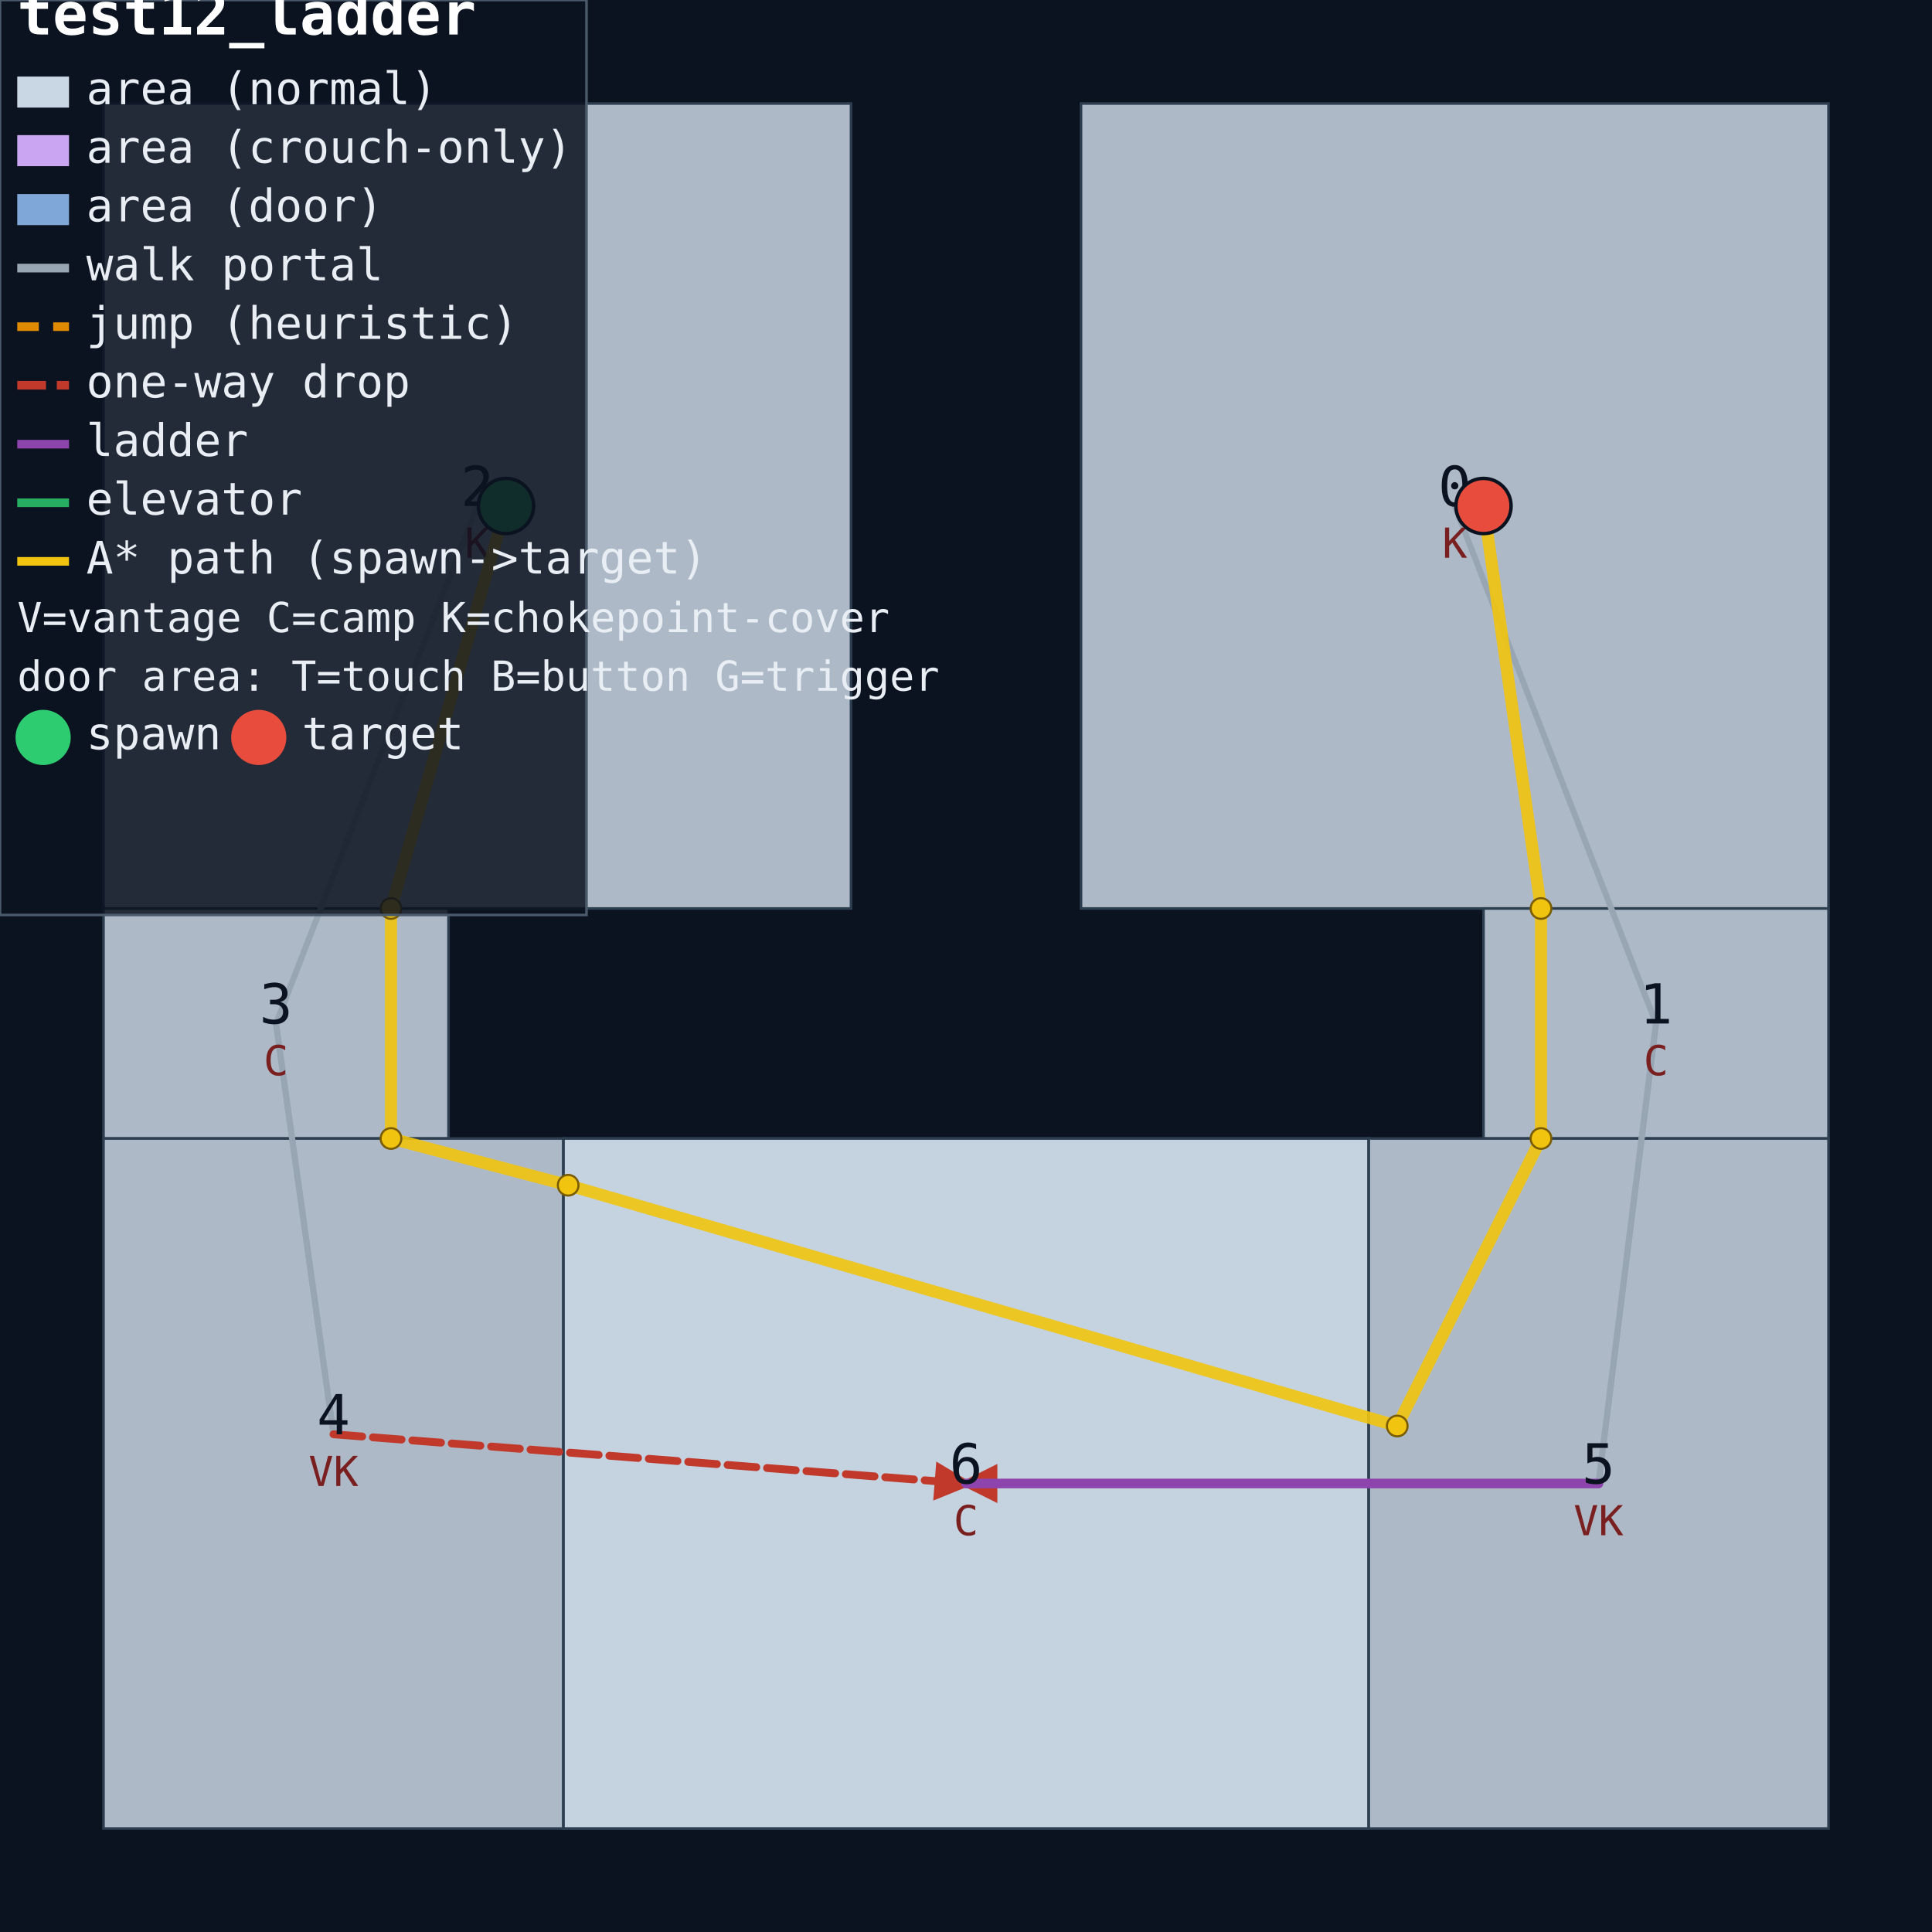
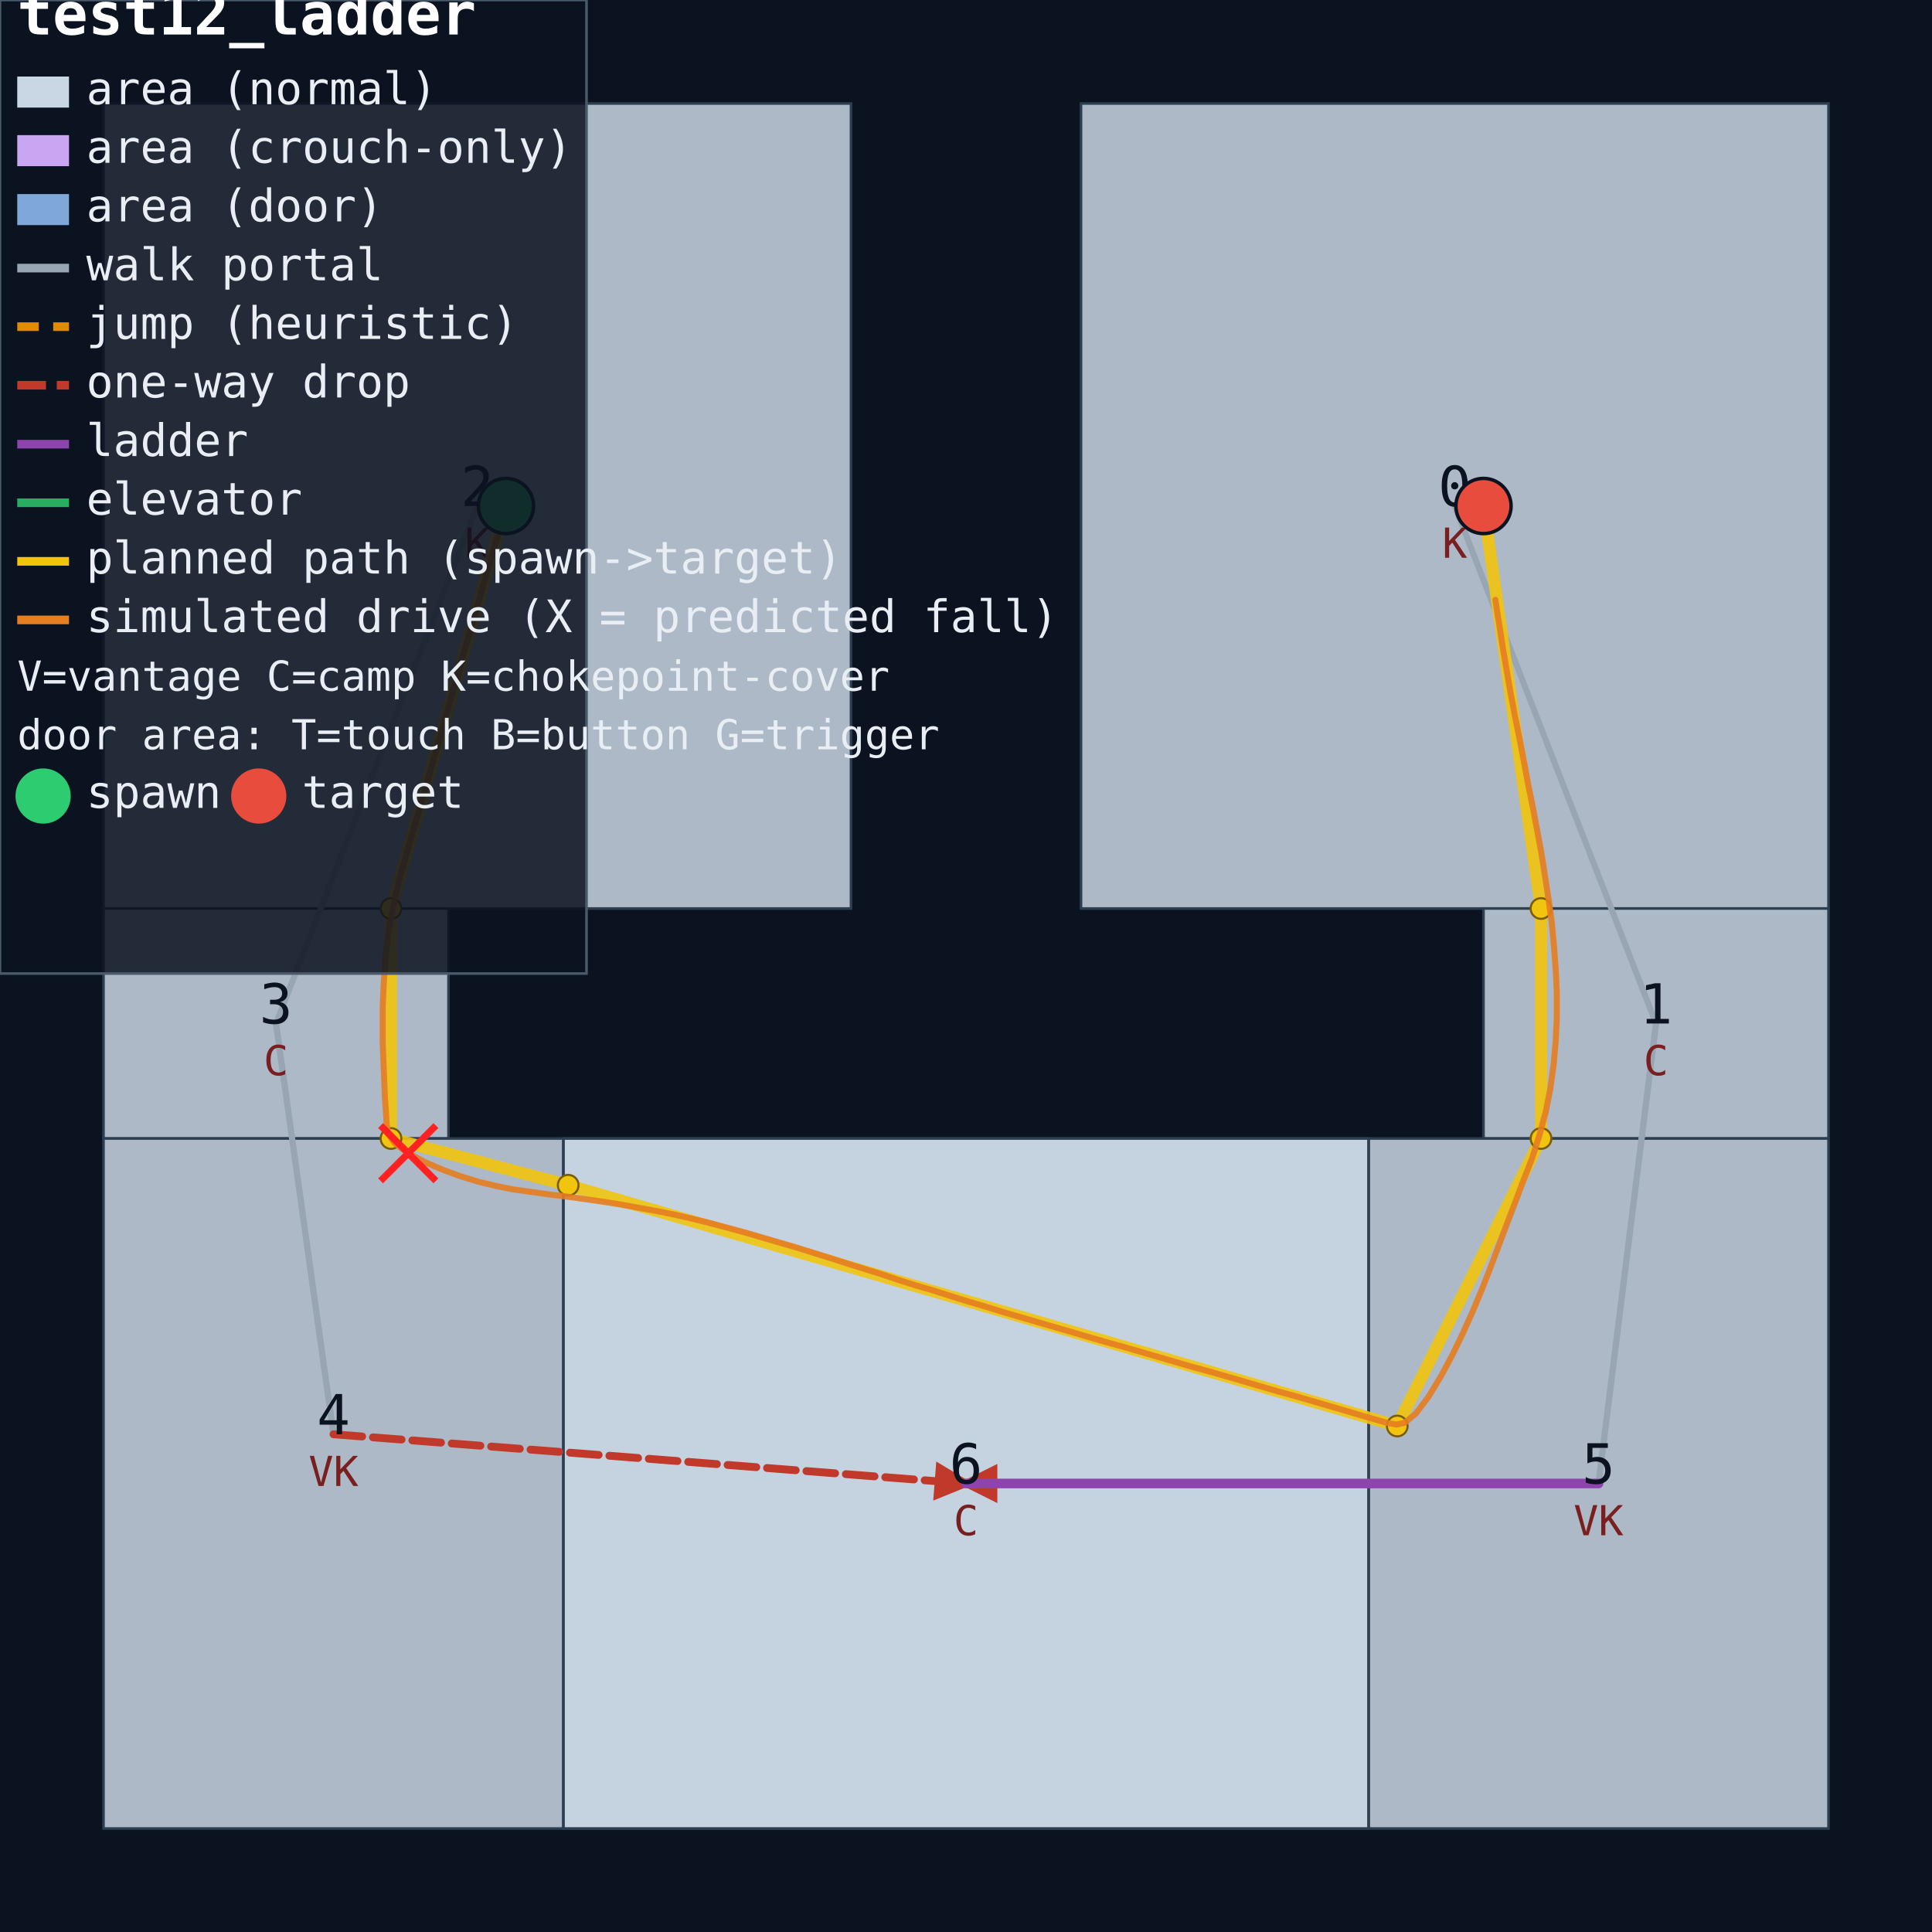
<svg xmlns="http://www.w3.org/2000/svg" viewBox="-12.8 -524.8 537.6 537.6" font-family="monospace">
  <rect x="-12.8" y="-524.8" width="537.6" height="537.6" fill="#0b1220" />
  <defs>
    <marker id="arrow" viewBox="0 0 10 10" refX="8" refY="5" markerWidth="5" markerHeight="5" orient="auto-start-reverse">
      <path d="M0,0 L10,5 L0,10 z" fill="#c0392b" />
    </marker>
  </defs>
  <g stroke="#2c3e50" stroke-width="0.72" fill-opacity="0.85">
    <polygon fill="#c9d6e3" points="288.0,-496.0 496.0,-496.0 496.0,-272.0 288.0,-272.0 " />
    <polygon fill="#c9d6e3" points="400.0,-272.0 496.0,-272.0 496.0,-208.0 400.0,-208.0 " />
    <polygon fill="#c9d6e3" points="16.0,-496.0 224.0,-496.0 224.0,-272.0 16.0,-272.0 " />
    <polygon fill="#c9d6e3" points="16.0,-272.0 112.0,-272.0 112.0,-208.0 16.0,-208.0 " />
    <polygon fill="#c9d6e3" points="16.0,-208.0 144.0,-208.0 144.0,-16.0 16.0,-16.0 " />
    <polygon fill="#c9d6e3" points="368.0,-208.0 496.0,-208.0 496.0,-16.0 368.0,-16.0 " />
    <polygon fill="#c9d6e3" points="144.0,-208.0 368.0,-208.0 368.0,-16.0 144.0,-16.0 " />
    <polygon fill="#c9d6e3" points="144.0,-208.0 368.0,-208.0 368.0,-16.0 144.0,-16.0 " />
  </g>
  <g stroke-linecap="round">
    <line x1="448.0" y1="-240.0" x2="432.0" y2="-112.0" stroke="#98a6b3" stroke-width="1.68" />
    <line x1="448.0" y1="-240.0" x2="432.0" y2="-112.0" stroke="#98a6b3" stroke-width="1.68" />
    <line x1="64.0" y1="-240.0" x2="80.0" y2="-125.7" stroke="#98a6b3" stroke-width="1.68" />
    <line x1="64.0" y1="-240.0" x2="80.0" y2="-125.7" stroke="#98a6b3" stroke-width="1.68" />
    <line x1="392.0" y1="-384.0" x2="448.0" y2="-240.0" stroke="#98a6b3" stroke-width="1.68" />
    <line x1="120.0" y1="-384.0" x2="64.0" y2="-240.0" stroke="#98a6b3" stroke-width="1.68" />
    <line x1="80.0" y1="-125.7" x2="256.0" y2="-112.0" stroke="#c0392b" stroke-width="2.18" stroke-dasharray="8,3" marker-end="url(#arrow)" />
    <line x1="432.0" y1="-112.0" x2="256.0" y2="-112.0" stroke="#c0392b" stroke-width="2.18" stroke-dasharray="8,3" marker-end="url(#arrow)" />
    <line x1="256.0" y1="-112.0" x2="432.0" y2="-112.0" stroke="#8e44ad" stroke-width="2.69" />
  </g>
  <g fill="#0b1220" text-anchor="middle" font-size="15.36">
    <text x="392.0" y="-384.0">0</text>
    <text x="392.0" y="-369.6" font-size="11.52" fill="#7a1f1f">K</text>
    <text x="448.0" y="-240.0">1</text>
    <text x="448.0" y="-225.6" font-size="11.52" fill="#7a1f1f">C</text>
    <text x="120.0" y="-384.0">2</text>
    <text x="120.0" y="-369.6" font-size="11.52" fill="#7a1f1f">K</text>
    <text x="64.0" y="-240.0">3</text>
    <text x="64.0" y="-225.6" font-size="11.52" fill="#7a1f1f">C</text>
    <text x="80.0" y="-125.7">4</text>
    <text x="80.0" y="-111.3" font-size="11.52" fill="#7a1f1f">VK</text>
    <text x="432.0" y="-112.0">5</text>
    <text x="432.0" y="-97.6" font-size="11.52" fill="#7a1f1f">VK</text>
    <text x="256.0" y="-112.0">6</text>
    <text x="256.0" y="-97.6" font-size="11.52" fill="#7a1f1f">C</text>
  </g>
  <polyline fill="none" stroke="#f1c40f" stroke-width="3.36" stroke-opacity="0.9" stroke-linecap="round" stroke-linejoin="round" points="128.0,-384.0 96.0,-272.0 96.0,-208.0 145.3,-195.0 376.0,-128.0 416.0,-208.0 416.0,-272.0 400.0,-384.0 " />
  <circle cx="128.0" cy="-384.0" r="2.88" fill="#f1c40f" stroke="#7a5c00" stroke-width="0.58" />
  <circle cx="96.0" cy="-272.0" r="2.88" fill="#f1c40f" stroke="#7a5c00" stroke-width="0.58" />
  <circle cx="96.0" cy="-208.0" r="2.88" fill="#f1c40f" stroke="#7a5c00" stroke-width="0.58" />
  <circle cx="145.3" cy="-195.0" r="2.88" fill="#f1c40f" stroke="#7a5c00" stroke-width="0.58" />
  <circle cx="376.0" cy="-128.0" r="2.88" fill="#f1c40f" stroke="#7a5c00" stroke-width="0.58" />
  <circle cx="416.0" cy="-208.0" r="2.88" fill="#f1c40f" stroke="#7a5c00" stroke-width="0.58" />
  <circle cx="416.0" cy="-272.0" r="2.88" fill="#f1c40f" stroke="#7a5c00" stroke-width="0.58" />
  <circle cx="400.0" cy="-384.0" r="2.88" fill="#f1c40f" stroke="#7a5c00" stroke-width="0.58" />
+   <polyline fill="none" stroke="#e67e22" stroke-width="1.68" stroke-opacity="0.9" stroke-linecap="round" stroke-linejoin="round" points="128.0,-384.0 127.6,-382.7 126.9,-380.0 125.7,-375.8 124.3,-371.0 122.9,-366.2 121.5,-361.4 120.2,-356.6 118.8,-351.8 117.4,-347.0 116.0,-342.2 114.7,-337.4 113.3,-332.6 111.9,-327.8 110.6,-322.9 109.2,-318.1 107.8,-313.3 106.4,-308.5 105.1,-303.7 103.7,-298.9 102.3,-294.1 100.9,-289.3 99.6,-284.5 98.2,-279.6 97.1,-274.7 96.1,-269.7 95.2,-264.7 94.6,-259.7 94.2,-254.6 93.9,-249.6 93.7,-244.6 93.7,-239.5 93.7,-234.5 93.9,-229.5 94.1,-224.5 94.3,-219.5 94.6,-215.2 94.8,-211.8 95.2,-209.3 97.1,-206.6 100.8,-203.9 105.5,-201.4 110.4,-199.3 115.3,-197.5 120.2,-196.0 125.2,-194.8 130.2,-193.8 135.3,-193.1 140.3,-192.4 145.2,-191.8 150.2,-191.1 155.1,-190.4 160.1,-189.6 165.0,-188.7 170.0,-187.8 174.9,-186.8 179.8,-185.7 184.6,-184.5 189.5,-183.2 194.3,-181.9 199.1,-180.5 203.9,-179.1 208.7,-177.7 213.5,-176.2 218.3,-174.7 223.0,-173.2 227.8,-171.7 232.6,-170.2 237.3,-168.6 242.1,-167.1 246.9,-165.7 251.6,-164.2 256.4,-162.7 261.2,-161.3 266.0,-159.8 270.8,-158.4 275.6,-157.0 280.4,-155.6 285.2,-154.2 290.0,-152.8 294.8,-151.4 299.6,-150.1 304.4,-148.7 309.2,-147.3 314.0,-145.9 318.8,-144.5 323.6,-143.2 328.5,-141.8 333.3,-140.4 338.1,-139.0 342.9,-137.6 347.7,-136.3 352.5,-134.9 357.3,-133.5 362.1,-132.1 366.8,-130.7 370.6,-129.6 373.5,-128.8 375.8,-128.4 378.1,-128.9 381.2,-131.5 384.8,-136.3 388.3,-142.1 391.4,-147.9 394.3,-153.9 397.0,-159.9 399.5,-165.9 401.9,-172.0 404.2,-178.1 406.5,-184.2 408.8,-190.2 411.1,-196.3 413.5,-202.4 415.5,-208.7 417.3,-215.3 418.6,-221.9 419.5,-228.5 420.1,-235.2 420.4,-241.8 420.4,-248.5 420.1,-255.0 419.6,-261.6 419.0,-268.1 418.1,-274.6 417.1,-281.1 416.1,-287.5 414.9,-293.9 413.7,-300.3 412.4,-306.7 411.2,-313.1 410.0,-319.4 408.7,-325.8 407.5,-332.2 406.4,-338.6 405.3,-345.0 404.3,-351.5 403.3,-357.9 " />
+   <line x1="93.1" y1="-211.6" x2="108.5" y2="-196.2" stroke="#ff2222" stroke-width="1.92" />
+   <line x1="93.1" y1="-196.2" x2="108.5" y2="-211.6" stroke="#ff2222" stroke-width="1.92" />
  <circle cx="128.0" cy="-384.0" r="7.68" fill="#2ecc71" stroke="#0b1220" stroke-width="0.96" />
  <circle cx="400.0" cy="-384.0" r="7.68" fill="#e74c3c" stroke="#0b1220" stroke-width="0.96" />
-   <rect x="-12.8" y="-524.8" width="163.2" height="254.6" fill="#0b1220" fill-opacity="0.85" stroke="#4a5a6a" stroke-width="0.72" />
+   <rect x="-12.8" y="-524.8" width="163.2" height="270.9" fill="#0b1220" fill-opacity="0.85" stroke="#4a5a6a" stroke-width="0.72" />
  <text x="-8.0" y="-515.2" font-size="16.32" fill="#ffffff" font-weight="bold">test12_ladder</text>
  <rect x="-8.0" y="-503.5" width="14.40" height="8.64" fill="#c9d6e3" />
  <text x="11.2" y="-495.8" font-size="12.48" fill="#e8eef4">area (normal)</text>
  <rect x="-8.0" y="-487.2" width="14.40" height="8.64" fill="#caa6f2" />
  <text x="11.2" y="-479.5" font-size="12.48" fill="#e8eef4">area (crouch-only)</text>
  <rect x="-8.0" y="-470.8" width="14.40" height="8.64" fill="#7fa8d9" />
  <text x="11.2" y="-463.2" font-size="12.48" fill="#e8eef4">area (door)</text>
  <line x1="-8.0" y1="-450.2" x2="6.4" y2="-450.2" stroke="#98a6b3" stroke-width="2.40" />
  <text x="11.2" y="-446.8" font-size="12.48" fill="#e8eef4">walk portal</text>
  <line x1="-8.0" y1="-433.9" x2="6.4" y2="-433.9" stroke="#e08a00" stroke-width="2.40" stroke-dasharray="6,4" />
  <text x="11.2" y="-430.5" font-size="12.48" fill="#e8eef4">jump (heuristic)</text>
  <line x1="-8.0" y1="-417.6" x2="6.4" y2="-417.6" stroke="#c0392b" stroke-width="2.40" stroke-dasharray="8,3" />
  <text x="11.2" y="-414.2" font-size="12.48" fill="#e8eef4">one-way drop</text>
  <line x1="-8.0" y1="-401.2" x2="6.4" y2="-401.2" stroke="#8e44ad" stroke-width="2.40" />
  <text x="11.2" y="-397.9" font-size="12.48" fill="#e8eef4">ladder</text>
  <line x1="-8.0" y1="-384.9" x2="6.4" y2="-384.9" stroke="#27ae60" stroke-width="2.40" />
  <text x="11.2" y="-381.6" font-size="12.48" fill="#e8eef4">elevator</text>
  <line x1="-8.0" y1="-368.6" x2="6.4" y2="-368.6" stroke="#f1c40f" stroke-width="2.40" />
-   <text x="11.2" y="-365.2" font-size="12.48" fill="#e8eef4">A* path (spawn-&gt;target)</text>
-   <text x="-8.0" y="-348.9" font-size="11.52" fill="#e8eef4">V=vantage C=camp K=chokepoint-cover</text>
-   <text x="-8.0" y="-332.6" font-size="11.52" fill="#e8eef4">door area: T=touch B=button G=trigger</text>
-   <circle cx="-0.8" cy="-319.6" r="7.68" fill="#2ecc71" />
-   <text x="11.2" y="-316.3" font-size="12.48" fill="#e8eef4">spawn</text>
-   <circle cx="59.2" cy="-319.6" r="7.68" fill="#e74c3c" />
-   <text x="71.2" y="-316.3" font-size="12.48" fill="#e8eef4">target</text>
+   <text x="11.2" y="-365.2" font-size="12.48" fill="#e8eef4">planned path (spawn-&gt;target)</text>
+   <line x1="-8.0" y1="-352.3" x2="6.4" y2="-352.3" stroke="#e67e22" stroke-width="2.40" />
+   <text x="11.2" y="-348.9" font-size="12.48" fill="#e8eef4">simulated drive (X = predicted fall)</text>
+   <text x="-8.0" y="-332.6" font-size="11.52" fill="#e8eef4">V=vantage C=camp K=chokepoint-cover</text>
+   <text x="-8.0" y="-316.3" font-size="11.52" fill="#e8eef4">door area: T=touch B=button G=trigger</text>
+   <circle cx="-0.8" cy="-303.3" r="7.68" fill="#2ecc71" />
+   <text x="11.2" y="-300.0" font-size="12.48" fill="#e8eef4">spawn</text>
+   <circle cx="59.2" cy="-303.3" r="7.68" fill="#e74c3c" />
+   <text x="71.2" y="-300.0" font-size="12.48" fill="#e8eef4">target</text>
</svg>
